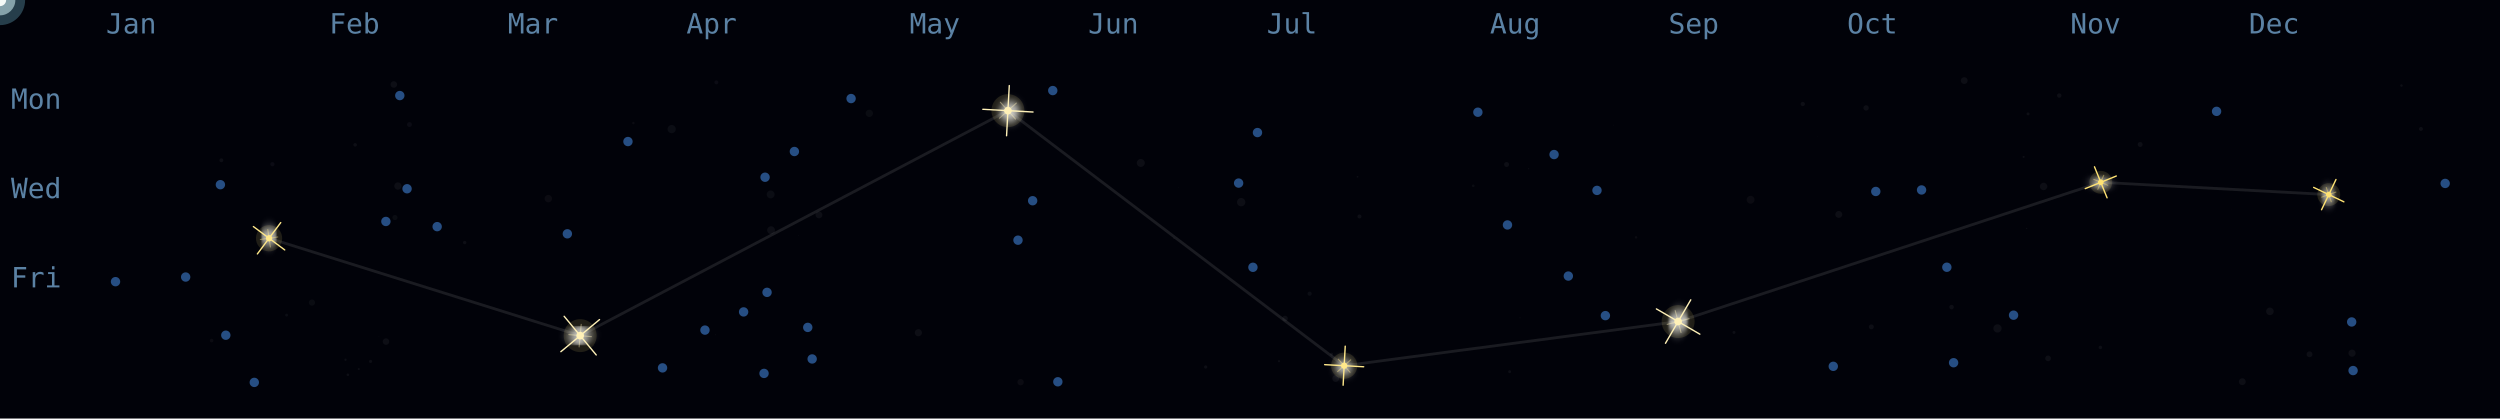
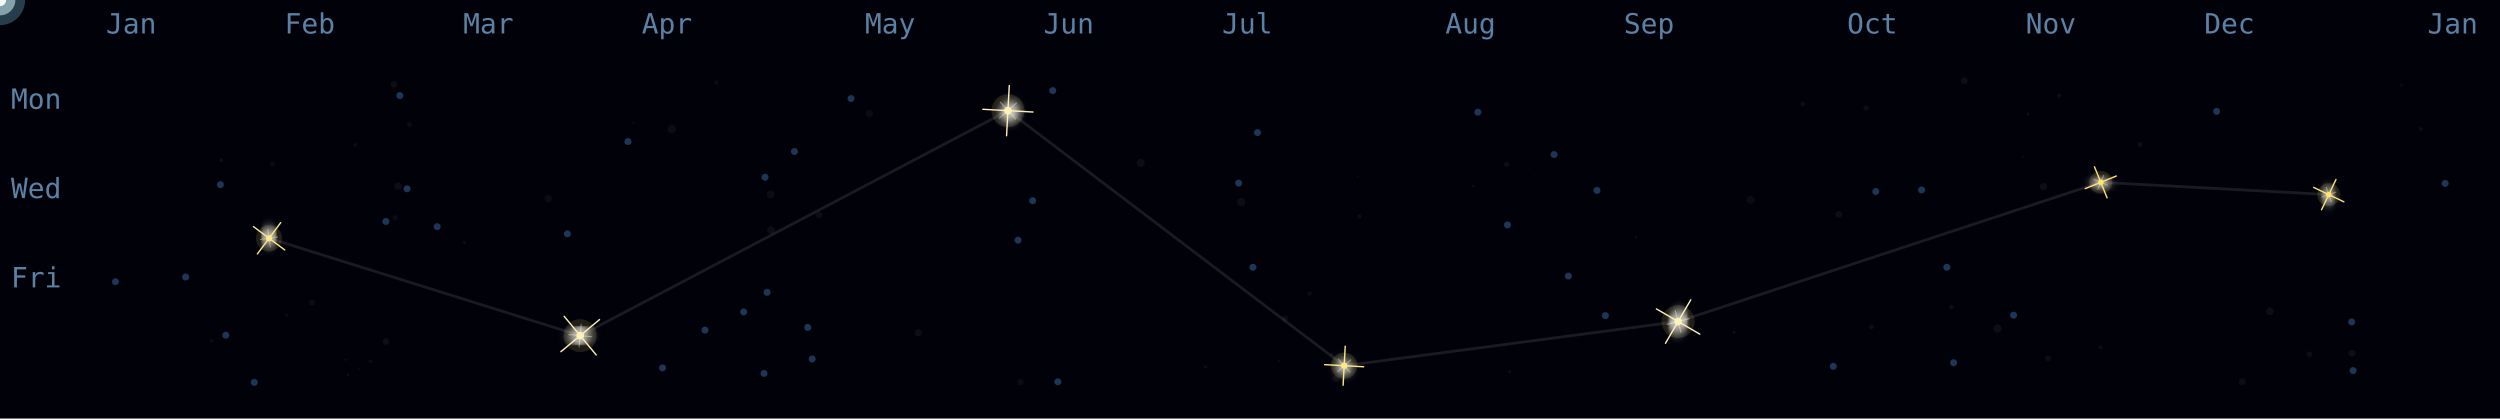
<svg xmlns="http://www.w3.org/2000/svg" viewBox="0 0 896 150" width="896" height="150" role="img" aria-label="Cinematic comet contribution graph">
  <rect x="0.00" y="0.00" width="896.00" height="150.00" fill="#010209" />
  <defs>
    <filter id="organic-sphere" x="-80%" y="-80%" width="260%" height="260%">
      <feTurbulence type="fractalNoise" baseFrequency="0.035" numOctaves="2" seed="7" result="noise" />
      <feDisplacementMap in="SourceGraphic" in2="noise" scale="4" xChannelSelector="R" yChannelSelector="G" result="displaced" />
      <feGaussianBlur in="displaced" stdDeviation="1.4" />
    </filter>
  </defs>
  <text x="22.00" y="39.00" font-family="monospace" font-size="10.00" fill="rgba(122,172,216,0.75)" text-anchor="end">Mon</text>
  <text x="22.00" y="71.00" font-family="monospace" font-size="10.00" fill="rgba(122,172,216,0.75)" text-anchor="end">Wed</text>
  <text x="22.00" y="103.00" font-family="monospace" font-size="10.00" fill="rgba(122,172,216,0.75)" text-anchor="end">Fri</text>
  <text x="38.00" y="12.00" font-family="monospace" font-size="10.00" fill="rgba(122,172,216,0.75)">Jan</text>
-   <text x="118.00" y="12.00" font-family="monospace" font-size="10.00" fill="rgba(122,172,216,0.75)">Feb</text>
-   <text x="182.00" y="12.00" font-family="monospace" font-size="10.00" fill="rgba(122,172,216,0.75)">Mar</text>
-   <text x="246.00" y="12.00" font-family="monospace" font-size="10.00" fill="rgba(122,172,216,0.75)">Apr</text>
-   <text x="326.00" y="12.00" font-family="monospace" font-size="10.00" fill="rgba(122,172,216,0.75)">May</text>
-   <text x="390.00" y="12.00" font-family="monospace" font-size="10.00" fill="rgba(122,172,216,0.75)">Jun</text>
-   <text x="454.00" y="12.00" font-family="monospace" font-size="10.00" fill="rgba(122,172,216,0.75)">Jul</text>
-   <text x="534.00" y="12.00" font-family="monospace" font-size="10.00" fill="rgba(122,172,216,0.75)">Aug</text>
-   <text x="598.00" y="12.00" font-family="monospace" font-size="10.00" fill="rgba(122,172,216,0.75)">Sep</text>
+   <text x="102.00" y="12.00" font-family="monospace" font-size="10.00" fill="rgba(122,172,216,0.75)">Feb</text>
+   <text x="166.00" y="12.00" font-family="monospace" font-size="10.00" fill="rgba(122,172,216,0.75)">Mar</text>
+   <text x="230.00" y="12.00" font-family="monospace" font-size="10.00" fill="rgba(122,172,216,0.75)">Apr</text>
+   <text x="310.00" y="12.00" font-family="monospace" font-size="10.00" fill="rgba(122,172,216,0.75)">May</text>
+   <text x="374.00" y="12.00" font-family="monospace" font-size="10.00" fill="rgba(122,172,216,0.75)">Jun</text>
+   <text x="438.00" y="12.00" font-family="monospace" font-size="10.00" fill="rgba(122,172,216,0.75)">Jul</text>
+   <text x="518.00" y="12.00" font-family="monospace" font-size="10.00" fill="rgba(122,172,216,0.75)">Aug</text>
+   <text x="582.00" y="12.00" font-family="monospace" font-size="10.00" fill="rgba(122,172,216,0.75)">Sep</text>
  <text x="662.00" y="12.00" font-family="monospace" font-size="10.00" fill="rgba(122,172,216,0.75)">Oct</text>
-   <text x="742.00" y="12.00" font-family="monospace" font-size="10.00" fill="rgba(122,172,216,0.75)">Nov</text>
-   <text x="806.00" y="12.00" font-family="monospace" font-size="10.00" fill="rgba(122,172,216,0.75)">Dec</text>
+   <text x="726.00" y="12.00" font-family="monospace" font-size="10.00" fill="rgba(122,172,216,0.75)">Nov</text>
+   <text x="790.00" y="12.00" font-family="monospace" font-size="10.00" fill="rgba(122,172,216,0.75)">Dec</text>
+   <text x="870.00" y="12.00" font-family="monospace" font-size="10.00" fill="rgba(122,172,216,0.75)">Jan</text>
  <circle cx="738.04" cy="34.24" r="0.79" fill="hsl(0,0%,100%)" opacity="0.05">
    <animate attributeName="opacity" values="0.05;0.3;0.05" dur="7s" begin="-6.03s" repeatCount="indefinite" />
  </circle>
  <circle cx="651.31" cy="48.81" r="0.10" fill="hsl(0,0%,100%)" opacity="0.05">
    <animate attributeName="opacity" values="0.05;0.3;0.05" dur="7s" begin="-4.67s" repeatCount="indefinite" />
  </circle>
  <circle cx="541.05" cy="133.20" r="0.52" fill="hsl(0,0%,100%)" opacity="0.05">
    <animate attributeName="opacity" values="0.05;0.3;0.05" dur="7s" begin="-0.43s" repeatCount="indefinite" />
  </circle>
  <circle cx="699.44" cy="110.07" r="0.81" fill="hsl(0,0%,100%)" opacity="0.05">
    <animate attributeName="opacity" values="0.05;0.3;0.05" dur="7s" begin="-3.91s" repeatCount="indefinite" />
  </circle>
  <circle cx="256.74" cy="29.52" r="0.71" fill="hsl(268,32%,82%)" opacity="0.05">
    <animate attributeName="opacity" values="0.05;0.3;0.05" dur="7s" begin="-4.55s" repeatCount="indefinite" />
  </circle>
  <circle cx="141.55" cy="77.97" r="0.92" fill="hsl(130,22%,80%)" opacity="0.05">
    <animate attributeName="opacity" values="0.05;0.3;0.05" dur="7s" begin="-1.47s" repeatCount="indefinite" />
  </circle>
  <circle cx="196.52" cy="71.19" r="1.33" fill="hsl(15,35%,80%)" opacity="0.05">
    <animate attributeName="opacity" values="0.05;0.3;0.05" dur="7s" begin="-1.85s" repeatCount="indefinite" />
  </circle>
  <circle cx="869.56" cy="39.15" r="0.00" fill="hsl(200,45%,88%)" opacity="0.05">
    <animate attributeName="opacity" values="0.05;0.3;0.05" dur="7s" begin="-1.84s" repeatCount="indefinite" />
  </circle>
  <circle cx="703.98" cy="28.88" r="1.22" fill="hsl(0,0%,100%)" opacity="0.05">
    <animate attributeName="opacity" values="0.05;0.3;0.05" dur="7s" begin="-3.36s" repeatCount="indefinite" />
  </circle>
  <circle cx="257.67" cy="83.36" r="0.04" fill="hsl(0,0%,100%)" opacity="0.05">
    <animate attributeName="opacity" values="0.05;0.3;0.05" dur="7s" begin="-6.03s" repeatCount="indefinite" />
  </circle>
  <circle cx="725.27" cy="56.24" r="0.36" fill="hsl(0,0%,100%)" opacity="0.05">
    <animate attributeName="opacity" values="0.05;0.3;0.05" dur="7s" begin="-3.16s" repeatCount="indefinite" />
  </circle>
  <circle cx="528.02" cy="66.59" r="0.47" fill="hsl(130,22%,80%)" opacity="0.05">
    <animate attributeName="opacity" values="0.05;0.3;0.05" dur="7s" begin="-1.06s" repeatCount="indefinite" />
  </circle>
  <circle cx="734.03" cy="128.44" r="1.02" fill="hsl(0,0%,100%)" opacity="0.05">
    <animate attributeName="opacity" values="0.05;0.3;0.05" dur="7s" begin="-2.31s" repeatCount="indefinite" />
  </circle>
  <circle cx="97.63" cy="58.85" r="0.76" fill="hsl(268,32%,82%)" opacity="0.05">
    <animate attributeName="opacity" values="0.05;0.3;0.05" dur="7s" begin="-2.16s" repeatCount="indefinite" />
  </circle>
  <circle cx="586.36" cy="85.07" r="0.44" fill="hsl(15,35%,80%)" opacity="0.05">
    <animate attributeName="opacity" values="0.05;0.3;0.05" dur="7s" begin="-5.61s" repeatCount="indefinite" />
  </circle>
  <circle cx="813.53" cy="111.59" r="1.36" fill="hsl(0,0%,100%)" opacity="0.05">
    <animate attributeName="opacity" values="0.05;0.3;0.05" dur="7s" begin="-5.70s" repeatCount="indefinite" />
  </circle>
  <circle cx="469.37" cy="105.26" r="0.75" fill="hsl(200,45%,88%)" opacity="0.05">
    <animate attributeName="opacity" values="0.05;0.3;0.05" dur="7s" begin="-0.62s" repeatCount="indefinite" />
  </circle>
  <circle cx="276.20" cy="69.69" r="1.41" fill="hsl(200,45%,88%)" opacity="0.05">
    <animate attributeName="opacity" values="0.05;0.3;0.05" dur="7s" begin="-0.05s" repeatCount="indefinite" />
  </circle>
  <circle cx="365.78" cy="136.97" r="1.14" fill="hsl(15,35%,80%)" opacity="0.05">
    <animate attributeName="opacity" values="0.05;0.3;0.05" dur="7s" begin="-2.85s" repeatCount="indefinite" />
  </circle>
  <circle cx="832.16" cy="39.52" r="0.03" fill="hsl(130,22%,80%)" opacity="0.05">
    <animate attributeName="opacity" values="0.05;0.3;0.05" dur="7s" begin="-5.14s" repeatCount="indefinite" />
  </circle>
  <circle cx="227.00" cy="44.11" r="0.43" fill="hsl(15,35%,80%)" opacity="0.05">
    <animate attributeName="opacity" values="0.05;0.3;0.05" dur="7s" begin="-4.02s" repeatCount="indefinite" />
  </circle>
  <circle cx="867.67" cy="46.21" r="0.71" fill="hsl(0,0%,100%)" opacity="0.05">
    <animate attributeName="opacity" values="0.05;0.3;0.05" dur="7s" begin="-6.70s" repeatCount="indefinite" />
  </circle>
  <circle cx="627.41" cy="71.59" r="1.41" fill="hsl(15,35%,80%)" opacity="0.05">
    <animate attributeName="opacity" values="0.05;0.3;0.05" dur="7s" begin="-2.17s" repeatCount="indefinite" />
  </circle>
  <circle cx="240.73" cy="46.27" r="1.47" fill="hsl(200,45%,88%)" opacity="0.05">
    <animate attributeName="opacity" values="0.05;0.3;0.05" dur="7s" begin="-0.75s" repeatCount="indefinite" />
  </circle>
  <circle cx="444.84" cy="72.45" r="1.49" fill="hsl(0,0%,100%)" opacity="0.05">
    <animate attributeName="opacity" values="0.05;0.3;0.05" dur="7s" begin="-2.44s" repeatCount="indefinite" />
  </circle>
  <circle cx="246.79" cy="32.16" r="0.04" fill="hsl(0,0%,100%)" opacity="0.05">
    <animate attributeName="opacity" values="0.05;0.3;0.05" dur="7s" begin="-0.21s" repeatCount="indefinite" />
  </circle>
  <circle cx="79.34" cy="57.44" r="0.69" fill="hsl(0,0%,100%)" opacity="0.05">
    <animate attributeName="opacity" values="0.05;0.3;0.05" dur="7s" begin="-2.82s" repeatCount="indefinite" />
  </circle>
  <circle cx="135.81" cy="120.70" r="0.12" fill="hsl(130,22%,80%)" opacity="0.05">
    <animate attributeName="opacity" values="0.05;0.3;0.05" dur="7s" begin="-5.09s" repeatCount="indefinite" />
  </circle>
  <circle cx="726.85" cy="40.82" r="0.52" fill="hsl(0,0%,100%)" opacity="0.05">
    <animate attributeName="opacity" values="0.05;0.3;0.05" dur="7s" begin="-1.64s" repeatCount="indefinite" />
  </circle>
  <circle cx="127.28" cy="51.92" r="0.63" fill="hsl(0,0%,100%)" opacity="0.05">
    <animate attributeName="opacity" values="0.05;0.3;0.05" dur="7s" begin="-5.50s" repeatCount="indefinite" />
  </circle>
  <circle cx="329.14" cy="119.25" r="1.29" fill="hsl(0,0%,100%)" opacity="0.05">
    <animate attributeName="opacity" values="0.05;0.3;0.05" dur="7s" begin="-4.59s" repeatCount="indefinite" />
  </circle>
  <circle cx="460.56" cy="114.16" r="1.00" fill="hsl(0,0%,100%)" opacity="0.05">
    <animate attributeName="opacity" values="0.05;0.3;0.05" dur="7s" begin="-1.61s" repeatCount="indefinite" />
  </circle>
  <circle cx="715.90" cy="117.70" r="1.48" fill="hsl(0,0%,100%)" opacity="0.05">
    <animate attributeName="opacity" values="0.05;0.3;0.05" dur="7s" begin="-3.42s" repeatCount="indefinite" />
  </circle>
  <circle cx="501.13" cy="129.33" r="0.05" fill="hsl(0,0%,100%)" opacity="0.05">
    <animate attributeName="opacity" values="0.05;0.3;0.05" dur="7s" begin="-5.19s" repeatCount="indefinite" />
  </circle>
  <circle cx="75.84" cy="122.06" r="0.64" fill="hsl(15,35%,80%)" opacity="0.05">
    <animate attributeName="opacity" values="0.05;0.3;0.05" dur="7s" begin="-6.18s" repeatCount="indefinite" />
  </circle>
  <circle cx="432.11" cy="131.53" r="0.58" fill="hsl(0,0%,100%)" opacity="0.05">
    <animate attributeName="opacity" values="0.05;0.3;0.05" dur="7s" begin="-3.98s" repeatCount="indefinite" />
  </circle>
  <circle cx="138.34" cy="122.43" r="1.17" fill="hsl(0,0%,100%)" opacity="0.05">
    <animate attributeName="opacity" values="0.05;0.3;0.05" dur="7s" begin="-2.57s" repeatCount="indefinite" />
  </circle>
  <circle cx="256.49" cy="119.97" r="0.15" fill="hsl(0,0%,100%)" opacity="0.05">
    <animate attributeName="opacity" values="0.05;0.3;0.05" dur="7s" begin="-6.58s" repeatCount="indefinite" />
  </circle>
  <circle cx="408.86" cy="58.40" r="1.43" fill="hsl(0,0%,100%)" opacity="0.05">
    <animate attributeName="opacity" values="0.05;0.3;0.05" dur="7s" begin="-6.91s" repeatCount="indefinite" />
  </circle>
  <circle cx="420.73" cy="85.44" r="0.25" fill="hsl(200,45%,88%)" opacity="0.05">
    <animate attributeName="opacity" values="0.05;0.3;0.05" dur="7s" begin="-4.30s" repeatCount="indefinite" />
  </circle>
  <circle cx="318.39" cy="123.57" r="0.01" fill="hsl(0,0%,100%)" opacity="0.05">
    <animate attributeName="opacity" values="0.05;0.3;0.05" dur="7s" begin="-5.26s" repeatCount="indefinite" />
  </circle>
  <circle cx="422.29" cy="67.20" r="0.10" fill="hsl(0,0%,100%)" opacity="0.05">
    <animate attributeName="opacity" values="0.05;0.3;0.05" dur="7s" begin="-3.26s" repeatCount="indefinite" />
  </circle>
  <circle cx="102.71" cy="112.94" r="0.51" fill="hsl(200,45%,88%)" opacity="0.05">
    <animate attributeName="opacity" values="0.05;0.3;0.05" dur="7s" begin="-6.56s" repeatCount="indefinite" />
  </circle>
  <circle cx="732.43" cy="66.82" r="1.33" fill="hsl(0,0%,100%)" opacity="0.05">
    <animate attributeName="opacity" values="0.05;0.3;0.05" dur="7s" begin="-5.08s" repeatCount="indefinite" />
  </circle>
  <circle cx="311.56" cy="40.62" r="1.31" fill="hsl(130,22%,80%)" opacity="0.05">
    <animate attributeName="opacity" values="0.05;0.3;0.05" dur="7s" begin="-1.35s" repeatCount="indefinite" />
  </circle>
  <circle cx="827.73" cy="126.98" r="1.05" fill="hsl(0,0%,100%)" opacity="0.05">
    <animate attributeName="opacity" values="0.05;0.3;0.05" dur="7s" begin="-0.33s" repeatCount="indefinite" />
  </circle>
  <circle cx="141.14" cy="30.28" r="1.18" fill="hsl(0,0%,100%)" opacity="0.05">
    <animate attributeName="opacity" values="0.05;0.3;0.05" dur="7s" begin="-2.87s" repeatCount="indefinite" />
  </circle>
  <circle cx="286.23" cy="84.31" r="0.12" fill="hsl(0,0%,100%)" opacity="0.05">
    <animate attributeName="opacity" values="0.05;0.3;0.05" dur="7s" begin="-2.82s" repeatCount="indefinite" />
  </circle>
  <circle cx="123.83" cy="128.93" r="0.40" fill="hsl(0,0%,100%)" opacity="0.05">
    <animate attributeName="opacity" values="0.05;0.3;0.05" dur="7s" begin="-6.29s" repeatCount="indefinite" />
  </circle>
  <circle cx="124.67" cy="134.33" r="0.46" fill="hsl(0,0%,100%)" opacity="0.05">
    <animate attributeName="opacity" values="0.05;0.3;0.05" dur="7s" begin="-5.91s" repeatCount="indefinite" />
  </circle>
  <circle cx="132.82" cy="129.54" r="0.56" fill="hsl(0,0%,100%)" opacity="0.05">
    <animate attributeName="opacity" values="0.05;0.3;0.05" dur="7s" begin="-5.75s" repeatCount="indefinite" />
  </circle>
  <circle cx="799.72" cy="75.12" r="0.07" fill="hsl(0,0%,100%)" opacity="0.05">
    <animate attributeName="opacity" values="0.05;0.3;0.05" dur="7s" begin="-2.48s" repeatCount="indefinite" />
  </circle>
  <circle cx="212.81" cy="123.90" r="0.22" fill="hsl(0,0%,100%)" opacity="0.05">
    <animate attributeName="opacity" values="0.05;0.3;0.05" dur="7s" begin="-0.85s" repeatCount="indefinite" />
  </circle>
  <circle cx="767.03" cy="51.78" r="0.89" fill="hsl(0,0%,100%)" opacity="0.05">
    <animate attributeName="opacity" values="0.05;0.3;0.05" dur="7s" begin="-2.35s" repeatCount="indefinite" />
  </circle>
  <circle cx="803.64" cy="136.80" r="1.23" fill="hsl(0,0%,100%)" opacity="0.05">
    <animate attributeName="opacity" values="0.05;0.3;0.05" dur="7s" begin="-3.36s" repeatCount="indefinite" />
  </circle>
  <circle cx="539.96" cy="58.95" r="0.89" fill="hsl(0,0%,100%)" opacity="0.05">
    <animate attributeName="opacity" values="0.05;0.3;0.05" dur="7s" begin="-4.22s" repeatCount="indefinite" />
  </circle>
  <circle cx="726.36" cy="81.89" r="0.23" fill="hsl(0,0%,100%)" opacity="0.05">
    <animate attributeName="opacity" values="0.05;0.3;0.05" dur="7s" begin="-3.40s" repeatCount="indefinite" />
  </circle>
  <circle cx="842.97" cy="126.57" r="1.29" fill="hsl(0,0%,100%)" opacity="0.05">
    <animate attributeName="opacity" values="0.05;0.3;0.05" dur="7s" begin="-1.92s" repeatCount="indefinite" />
  </circle>
  <circle cx="478.72" cy="135.66" r="1.23" fill="hsl(0,0%,100%)" opacity="0.05">
    <animate attributeName="opacity" values="0.05;0.3;0.05" dur="7s" begin="-1.07s" repeatCount="indefinite" />
  </circle>
  <circle cx="293.52" cy="77.02" r="1.23" fill="hsl(0,0%,100%)" opacity="0.05">
    <animate attributeName="opacity" values="0.05;0.3;0.05" dur="7s" begin="-1.97s" repeatCount="indefinite" />
  </circle>
  <circle cx="486.55" cy="63.36" r="0.30" fill="hsl(0,0%,100%)" opacity="0.05">
    <animate attributeName="opacity" values="0.05;0.3;0.05" dur="7s" begin="-4.64s" repeatCount="indefinite" />
  </circle>
  <circle cx="621.47" cy="119.14" r="0.52" fill="hsl(0,0%,100%)" opacity="0.05">
    <animate attributeName="opacity" values="0.05;0.3;0.05" dur="7s" begin="-5.07s" repeatCount="indefinite" />
  </circle>
  <circle cx="668.81" cy="38.68" r="0.96" fill="hsl(0,0%,100%)" opacity="0.05">
    <animate attributeName="opacity" values="0.05;0.3;0.05" dur="7s" begin="-2.74s" repeatCount="indefinite" />
  </circle>
  <circle cx="544.77" cy="113.92" r="0.18" fill="hsl(0,0%,100%)" opacity="0.05">
    <animate attributeName="opacity" values="0.05;0.3;0.05" dur="7s" begin="-5.86s" repeatCount="indefinite" />
  </circle>
  <circle cx="477.24" cy="126.95" r="0.53" fill="hsl(0,0%,100%)" opacity="0.05">
    <animate attributeName="opacity" values="0.05;0.3;0.05" dur="7s" begin="-0.65s" repeatCount="indefinite" />
  </circle>
  <circle cx="128.58" cy="132.28" r="0.36" fill="hsl(0,0%,100%)" opacity="0.05">
    <animate attributeName="opacity" values="0.05;0.3;0.05" dur="7s" begin="-5.19s" repeatCount="indefinite" />
  </circle>
  <circle cx="458.39" cy="129.44" r="0.38" fill="hsl(0,0%,100%)" opacity="0.05">
    <animate attributeName="opacity" values="0.05;0.3;0.05" dur="7s" begin="-0.07s" repeatCount="indefinite" />
  </circle>
  <circle cx="276.35" cy="82.50" r="1.40" fill="hsl(0,0%,100%)" opacity="0.05">
    <animate attributeName="opacity" values="0.05;0.3;0.05" dur="7s" begin="-6.02s" repeatCount="indefinite" />
  </circle>
  <circle cx="166.54" cy="86.93" r="0.61" fill="hsl(0,0%,100%)" opacity="0.05">
    <animate attributeName="opacity" values="0.05;0.3;0.05" dur="7s" begin="-1.41s" repeatCount="indefinite" />
  </circle>
  <circle cx="146.75" cy="44.64" r="0.88" fill="hsl(268,32%,82%)" opacity="0.05">
    <animate attributeName="opacity" values="0.05;0.3;0.05" dur="7s" begin="-3.72s" repeatCount="indefinite" />
  </circle>
  <circle cx="487.23" cy="77.59" r="0.72" fill="hsl(0,0%,100%)" opacity="0.05">
    <animate attributeName="opacity" values="0.05;0.3;0.05" dur="7s" begin="-3.17s" repeatCount="indefinite" />
  </circle>
  <circle cx="547.87" cy="60.47" r="0.21" fill="hsl(0,0%,100%)" opacity="0.05">
    <animate attributeName="opacity" values="0.05;0.3;0.05" dur="7s" begin="-5.93s" repeatCount="indefinite" />
  </circle>
  <circle cx="659.02" cy="76.85" r="1.25" fill="hsl(0,0%,100%)" opacity="0.05">
    <animate attributeName="opacity" values="0.05;0.3;0.05" dur="7s" begin="-0.72s" repeatCount="indefinite" />
  </circle>
  <circle cx="646.12" cy="37.27" r="0.77" fill="hsl(0,0%,100%)" opacity="0.05">
    <animate attributeName="opacity" values="0.05;0.3;0.05" dur="7s" begin="-6.70s" repeatCount="indefinite" />
  </circle>
  <circle cx="752.77" cy="124.52" r="0.62" fill="hsl(0,0%,100%)" opacity="0.05">
    <animate attributeName="opacity" values="0.05;0.3;0.05" dur="7s" begin="-0.69s" repeatCount="indefinite" />
  </circle>
  <circle cx="578.33" cy="44.84" r="0.12" fill="hsl(0,0%,100%)" opacity="0.05">
    <animate attributeName="opacity" values="0.05;0.3;0.05" dur="7s" begin="-4.46s" repeatCount="indefinite" />
  </circle>
  <circle cx="860.68" cy="30.66" r="0.44" fill="hsl(0,0%,100%)" opacity="0.05">
    <animate attributeName="opacity" values="0.05;0.3;0.05" dur="7s" begin="-4.53s" repeatCount="indefinite" />
  </circle>
  <circle cx="142.61" cy="66.67" r="1.31" fill="hsl(0,0%,100%)" opacity="0.05">
    <animate attributeName="opacity" values="0.05;0.3;0.05" dur="7s" begin="-2.58s" repeatCount="indefinite" />
  </circle>
  <circle cx="670.69" cy="117.15" r="0.88" fill="hsl(0,0%,100%)" opacity="0.05">
    <animate attributeName="opacity" values="0.05;0.3;0.05" dur="7s" begin="-4.86s" repeatCount="indefinite" />
  </circle>
  <circle cx="111.81" cy="108.45" r="1.11" fill="hsl(130,22%,80%)" opacity="0.05">
    <animate attributeName="opacity" values="0.05;0.3;0.05" dur="7s" begin="-5.43s" repeatCount="indefinite" />
  </circle>
-   <circle cx="41.40" cy="100.95" r="1.68" fill="hsl(214,54%,50%)" opacity="0.65" />
-   <circle cx="66.54" cy="99.29" r="1.68" fill="hsl(214,54%,50%)" opacity="0.65" />
-   <circle cx="78.99" cy="66.19" r="1.68" fill="hsl(214,54%,50%)" opacity="0.65" />
-   <circle cx="80.93" cy="120.14" r="1.68" fill="hsl(214,54%,50%)" opacity="0.65" />
-   <circle cx="91.14" cy="137.05" r="1.68" fill="hsl(214,54%,50%)" opacity="0.65" />
-   <circle cx="143.29" cy="34.25" r="1.68" fill="hsl(214,54%,50%)" opacity="0.65" />
-   <circle cx="145.89" cy="67.65" r="1.68" fill="hsl(214,54%,50%)" opacity="0.65" />
-   <circle cx="138.30" cy="79.37" r="1.68" fill="hsl(214,54%,50%)" opacity="0.65" />
-   <circle cx="156.68" cy="81.23" r="1.68" fill="hsl(214,54%,50%)" opacity="0.65" />
-   <circle cx="203.34" cy="83.80" r="1.68" fill="hsl(214,54%,50%)" opacity="0.65" />
-   <circle cx="225.06" cy="50.73" r="1.68" fill="hsl(214,54%,50%)" opacity="0.65" />
-   <circle cx="237.45" cy="131.85" r="1.68" fill="hsl(214,54%,50%)" opacity="0.65" />
-   <circle cx="252.66" cy="118.31" r="1.68" fill="hsl(214,54%,50%)" opacity="0.65" />
-   <circle cx="274.20" cy="63.52" r="1.68" fill="hsl(214,54%,50%)" opacity="0.65" />
-   <circle cx="274.91" cy="104.78" r="1.68" fill="hsl(214,54%,50%)" opacity="0.65" />
-   <circle cx="266.51" cy="111.79" r="1.68" fill="hsl(214,54%,50%)" opacity="0.65" />
-   <circle cx="273.83" cy="133.83" r="1.68" fill="hsl(214,54%,50%)" opacity="0.65" />
-   <circle cx="284.71" cy="54.30" r="1.68" fill="hsl(214,54%,50%)" opacity="0.65" />
-   <circle cx="289.50" cy="117.34" r="1.68" fill="hsl(214,54%,50%)" opacity="0.65" />
-   <circle cx="291.08" cy="128.65" r="1.68" fill="hsl(214,54%,50%)" opacity="0.65" />
-   <circle cx="305.03" cy="35.32" r="1.68" fill="hsl(214,54%,50%)" opacity="0.65" />
-   <circle cx="370.10" cy="71.94" r="1.68" fill="hsl(214,54%,50%)" opacity="0.65" />
-   <circle cx="364.85" cy="86.08" r="1.68" fill="hsl(214,54%,50%)" opacity="0.65" />
-   <circle cx="377.31" cy="32.46" r="1.68" fill="hsl(214,54%,50%)" opacity="0.65" />
-   <circle cx="379.13" cy="136.83" r="1.68" fill="hsl(214,54%,50%)" opacity="0.65" />
-   <circle cx="450.68" cy="47.51" r="1.68" fill="hsl(214,54%,50%)" opacity="0.65" />
-   <circle cx="443.92" cy="65.62" r="1.68" fill="hsl(214,54%,50%)" opacity="0.65" />
-   <circle cx="449.05" cy="95.80" r="1.68" fill="hsl(214,54%,50%)" opacity="0.65" />
-   <circle cx="529.67" cy="40.22" r="1.68" fill="hsl(214,54%,50%)" opacity="0.65" />
-   <circle cx="540.28" cy="80.62" r="1.68" fill="hsl(214,54%,50%)" opacity="0.65" />
-   <circle cx="556.98" cy="55.39" r="1.68" fill="hsl(214,54%,50%)" opacity="0.65" />
-   <circle cx="562.09" cy="98.94" r="1.68" fill="hsl(214,54%,50%)" opacity="0.65" />
-   <circle cx="572.36" cy="68.24" r="1.68" fill="hsl(214,54%,50%)" opacity="0.65" />
-   <circle cx="575.37" cy="113.12" r="1.68" fill="hsl(214,54%,50%)" opacity="0.65" />
-   <circle cx="657.05" cy="131.29" r="1.68" fill="hsl(214,54%,50%)" opacity="0.65" />
-   <circle cx="672.28" cy="68.62" r="1.68" fill="hsl(214,54%,50%)" opacity="0.65" />
-   <circle cx="688.69" cy="68.08" r="1.68" fill="hsl(214,54%,50%)" opacity="0.65" />
-   <circle cx="697.75" cy="95.78" r="1.68" fill="hsl(214,54%,50%)" opacity="0.65" />
-   <circle cx="700.17" cy="130.00" r="1.68" fill="hsl(214,54%,50%)" opacity="0.65" />
-   <circle cx="721.66" cy="112.96" r="1.68" fill="hsl(214,54%,50%)" opacity="0.65" />
-   <circle cx="794.42" cy="39.91" r="1.68" fill="hsl(214,54%,50%)" opacity="0.65" />
-   <circle cx="842.84" cy="115.39" r="1.68" fill="hsl(214,54%,50%)" opacity="0.65" />
-   <circle cx="843.35" cy="132.81" r="1.68" fill="hsl(214,54%,50%)" opacity="0.65" />
-   <circle cx="876.35" cy="65.74" r="1.68" fill="hsl(214,54%,50%)" opacity="0.65" />
+   <circle cx="41.40" cy="100.95" r="1.26" fill="hsl(214,48%,39%)" opacity="0.56" />
+   <circle cx="66.54" cy="99.29" r="1.26" fill="hsl(214,48%,39%)" opacity="0.56" />
+   <circle cx="78.99" cy="66.19" r="1.26" fill="hsl(214,48%,39%)" opacity="0.56" />
+   <circle cx="80.93" cy="120.14" r="1.26" fill="hsl(214,48%,39%)" opacity="0.56" />
+   <circle cx="91.14" cy="137.05" r="1.26" fill="hsl(214,48%,39%)" opacity="0.56" />
+   <circle cx="143.29" cy="34.25" r="1.26" fill="hsl(214,48%,39%)" opacity="0.56" />
+   <circle cx="145.89" cy="67.65" r="1.26" fill="hsl(214,48%,39%)" opacity="0.56" />
+   <circle cx="138.30" cy="79.37" r="1.26" fill="hsl(214,48%,39%)" opacity="0.56" />
+   <circle cx="156.68" cy="81.23" r="1.26" fill="hsl(214,48%,39%)" opacity="0.56" />
+   <circle cx="203.34" cy="83.80" r="1.26" fill="hsl(214,48%,39%)" opacity="0.56" />
+   <circle cx="225.06" cy="50.73" r="1.26" fill="hsl(214,48%,39%)" opacity="0.56" />
+   <circle cx="237.45" cy="131.85" r="1.26" fill="hsl(214,48%,39%)" opacity="0.56" />
+   <circle cx="252.66" cy="118.31" r="1.26" fill="hsl(214,48%,39%)" opacity="0.56" />
+   <circle cx="274.20" cy="63.52" r="1.26" fill="hsl(214,48%,39%)" opacity="0.56" />
+   <circle cx="274.91" cy="104.78" r="1.26" fill="hsl(214,48%,39%)" opacity="0.56" />
+   <circle cx="266.51" cy="111.79" r="1.26" fill="hsl(214,48%,39%)" opacity="0.56" />
+   <circle cx="273.83" cy="133.83" r="1.26" fill="hsl(214,48%,39%)" opacity="0.56" />
+   <circle cx="284.71" cy="54.30" r="1.26" fill="hsl(214,48%,39%)" opacity="0.56" />
+   <circle cx="289.50" cy="117.34" r="1.26" fill="hsl(214,48%,39%)" opacity="0.56" />
+   <circle cx="291.08" cy="128.65" r="1.26" fill="hsl(214,48%,39%)" opacity="0.56" />
+   <circle cx="305.03" cy="35.32" r="1.26" fill="hsl(214,48%,39%)" opacity="0.56" />
+   <circle cx="370.10" cy="71.94" r="1.26" fill="hsl(214,48%,39%)" opacity="0.56" />
+   <circle cx="364.85" cy="86.08" r="1.26" fill="hsl(214,48%,39%)" opacity="0.56" />
+   <circle cx="377.31" cy="32.46" r="1.26" fill="hsl(214,48%,39%)" opacity="0.56" />
+   <circle cx="379.13" cy="136.83" r="1.26" fill="hsl(214,48%,39%)" opacity="0.56" />
+   <circle cx="450.68" cy="47.51" r="1.26" fill="hsl(214,48%,39%)" opacity="0.56" />
+   <circle cx="443.92" cy="65.62" r="1.26" fill="hsl(214,48%,39%)" opacity="0.56" />
+   <circle cx="449.05" cy="95.80" r="1.26" fill="hsl(214,48%,39%)" opacity="0.56" />
+   <circle cx="529.67" cy="40.22" r="1.26" fill="hsl(214,48%,39%)" opacity="0.56" />
+   <circle cx="540.28" cy="80.62" r="1.26" fill="hsl(214,48%,39%)" opacity="0.56" />
+   <circle cx="556.98" cy="55.39" r="1.26" fill="hsl(214,48%,39%)" opacity="0.56" />
+   <circle cx="562.09" cy="98.94" r="1.26" fill="hsl(214,48%,39%)" opacity="0.56" />
+   <circle cx="572.36" cy="68.24" r="1.26" fill="hsl(214,48%,39%)" opacity="0.56" />
+   <circle cx="575.37" cy="113.12" r="1.26" fill="hsl(214,48%,39%)" opacity="0.56" />
+   <circle cx="657.05" cy="131.29" r="1.26" fill="hsl(214,48%,39%)" opacity="0.56" />
+   <circle cx="672.28" cy="68.62" r="1.26" fill="hsl(214,48%,39%)" opacity="0.56" />
+   <circle cx="688.69" cy="68.08" r="1.26" fill="hsl(214,48%,39%)" opacity="0.56" />
+   <circle cx="697.75" cy="95.78" r="1.26" fill="hsl(214,48%,39%)" opacity="0.56" />
+   <circle cx="700.17" cy="130.00" r="1.26" fill="hsl(214,48%,39%)" opacity="0.56" />
+   <circle cx="721.66" cy="112.96" r="1.26" fill="hsl(214,48%,39%)" opacity="0.56" />
+   <circle cx="794.42" cy="39.91" r="1.26" fill="hsl(214,48%,39%)" opacity="0.56" />
+   <circle cx="842.84" cy="115.39" r="1.26" fill="hsl(214,48%,39%)" opacity="0.56" />
+   <circle cx="843.35" cy="132.81" r="1.26" fill="hsl(214,48%,39%)" opacity="0.56" />
+   <circle cx="876.35" cy="65.74" r="1.26" fill="hsl(214,48%,39%)" opacity="0.56" />
  <path d="M 96.43,85.39 L 207.94,120.29 L 361.24,39.66 L 481.75,131.07 L 601.44,115.24 L 752.92,65.34 L 834.63,69.75" fill="none" stroke="rgba(255,255,255,0.1)" stroke-width="1.00" stroke-linejoin="round" />
  <circle cx="0.00" cy="0.00" r="1.80" fill="hsl(185,80%,90%)" opacity="0.45">
    <animateMotion dur="8.30s" begin="-0.18s" repeatCount="indefinite" keyTimes="0;0.578;1" keyPoints="0;1;1" calcMode="linear" path="M 96.43,85.39 L 207.94,120.29 L 361.24,39.66 L 481.75,131.07 L 601.44,115.24 L 752.92,65.34 L 834.63,69.75" />
    <animate attributeName="opacity" dur="8.30s" begin="-0.18s" repeatCount="indefinite" keyTimes="0;0.578;0.579;1" values="0.45;0.45;0;0" />
  </circle>
  <circle cx="0.00" cy="0.00" r="1.30" fill="hsl(185,80%,90%)" opacity="0.28">
    <animateMotion dur="8.30s" begin="-0.36s" repeatCount="indefinite" keyTimes="0;0.578;1" keyPoints="0;1;1" calcMode="linear" path="M 96.43,85.39 L 207.94,120.29 L 361.24,39.66 L 481.75,131.07 L 601.44,115.24 L 752.92,65.34 L 834.63,69.75" />
    <animate attributeName="opacity" dur="8.30s" begin="-0.36s" repeatCount="indefinite" keyTimes="0;0.578;0.579;1" values="0.28;0.28;0;0" />
  </circle>
  <circle cx="0.00" cy="0.00" r="0.90" fill="hsl(185,80%,90%)" opacity="0.16">
    <animateMotion dur="8.30s" begin="-0.54s" repeatCount="indefinite" keyTimes="0;0.578;1" keyPoints="0;1;1" calcMode="linear" path="M 96.43,85.39 L 207.94,120.29 L 361.24,39.66 L 481.75,131.07 L 601.44,115.24 L 752.92,65.34 L 834.63,69.75" />
    <animate attributeName="opacity" dur="8.30s" begin="-0.54s" repeatCount="indefinite" keyTimes="0;0.578;0.579;1" values="0.16;0.16;0;0" />
  </circle>
  <circle cx="0.00" cy="0.00" r="0.60" fill="hsl(185,80%,90%)" opacity="0.08">
    <animateMotion dur="8.30s" begin="-0.72s" repeatCount="indefinite" keyTimes="0;0.578;1" keyPoints="0;1;1" calcMode="linear" path="M 96.43,85.39 L 207.94,120.29 L 361.24,39.66 L 481.75,131.07 L 601.44,115.24 L 752.92,65.34 L 834.63,69.75" />
    <animate attributeName="opacity" dur="8.30s" begin="-0.72s" repeatCount="indefinite" keyTimes="0;0.578;0.579;1" values="0.08;0.08;0;0" />
  </circle>
  <circle cx="0.00" cy="0.00" r="9.00" fill="hsl(195,90%,75%)" opacity="0.28">
    <animateMotion dur="8.30s" begin="0s" repeatCount="indefinite" keyTimes="0;0.578;1" keyPoints="0;1;1" calcMode="linear" path="M 96.43,85.39 L 207.94,120.29 L 361.24,39.66 L 481.75,131.07 L 601.44,115.24 L 752.92,65.34 L 834.63,69.75" />
    <animate attributeName="opacity" dur="8.30s" begin="0s" repeatCount="indefinite" keyTimes="0;0.578;0.579;1" values="0.28;0.28;0;0" />
  </circle>
  <circle cx="0.00" cy="0.00" r="5.50" fill="hsl(185,70%,90%)" opacity="0.55">
    <animateMotion dur="8.30s" begin="0s" repeatCount="indefinite" keyTimes="0;0.578;1" keyPoints="0;1;1" calcMode="linear" path="M 96.43,85.39 L 207.94,120.29 L 361.24,39.66 L 481.75,131.07 L 601.44,115.24 L 752.92,65.34 L 834.63,69.75" />
    <animate attributeName="opacity" dur="8.30s" begin="0s" repeatCount="indefinite" keyTimes="0;0.578;0.579;1" values="0.55;0.55;0;0" />
  </circle>
  <circle cx="0.00" cy="0.00" r="2.20" fill="hsl(150,35%,97%)" opacity="1.00">
    <animateMotion dur="8.30s" begin="0s" repeatCount="indefinite" keyTimes="0;0.578;1" keyPoints="0;1;1" calcMode="linear" path="M 96.43,85.39 L 207.94,120.29 L 361.24,39.66 L 481.75,131.07 L 601.44,115.24 L 752.92,65.34 L 834.63,69.75" />
    <animate attributeName="opacity" dur="8.30s" begin="0s" repeatCount="indefinite" keyTimes="0;0.578;0.579;1" values="1;1;0;0" />
  </circle>
  <g transform="rotate(36.7 96.43 85.39)">
    <circle cx="96.43" cy="85.39" r="4.70" fill="hsla(48,100%,74%,0.35)" fill-opacity="0.35">
      <animate attributeName="fill-opacity" values="0.25;0.45;0.25" dur="3s" begin="-0.00s" repeatCount="indefinite" />
    </circle>
    <circle cx="96.43" cy="85.39" r="2.82" fill="hsla(50,100%,99%,0.75)" filter="url(#organic-sphere)" />
    <line x1="94.20" y1="83.16" x2="98.66" y2="87.61" stroke="hsl(48,100%,77.0%)" stroke-width="0.40" stroke-opacity="0.42" stroke-linecap="round" />
    <line x1="94.20" y1="87.61" x2="98.66" y2="83.16" stroke="hsl(48,100%,77.0%)" stroke-width="0.40" stroke-opacity="0.42" stroke-linecap="round" />
    <line x1="89.43" y1="85.39" x2="103.43" y2="85.39" stroke="hsl(48,100%,77.0%)" stroke-width="0.50" stroke-linecap="round" />
    <line x1="96.43" y1="78.39" x2="96.43" y2="92.39" stroke="hsl(48,100%,77.0%)" stroke-width="0.50" stroke-linecap="round" />
    <circle cx="96.43" cy="85.39" r="1.14" fill="hsl(48,100%,77.0%)" />
  </g>
  <g transform="rotate(-39.7 207.94 120.29)">
    <circle cx="207.94" cy="120.29" r="5.90" fill="hsla(48,100%,74%,0.35)" fill-opacity="0.35">
      <animate attributeName="fill-opacity" values="0.25;0.45;0.25" dur="3s" begin="-0.60s" repeatCount="indefinite" />
    </circle>
    <circle cx="207.94" cy="120.29" r="3.54" fill="hsla(50,100%,99%,0.75)" filter="url(#organic-sphere)" />
    <line x1="205.07" y1="117.42" x2="210.80" y2="123.15" stroke="hsl(48,100%,86.0%)" stroke-width="0.40" stroke-opacity="0.42" stroke-linecap="round" />
    <line x1="205.07" y1="123.15" x2="210.80" y2="117.42" stroke="hsl(48,100%,86.0%)" stroke-width="0.40" stroke-opacity="0.42" stroke-linecap="round" />
    <line x1="198.94" y1="120.29" x2="216.94" y2="120.29" stroke="hsl(48,100%,86.0%)" stroke-width="0.50" stroke-linecap="round" />
    <line x1="207.94" y1="111.29" x2="207.94" y2="129.29" stroke="hsl(48,100%,86.0%)" stroke-width="0.50" stroke-linecap="round" />
    <circle cx="207.94" cy="120.29" r="1.38" fill="hsl(48,100%,86.0%)" />
  </g>
  <g transform="rotate(3.1 361.24 39.66)">
    <circle cx="361.24" cy="39.66" r="5.90" fill="hsla(48,100%,74%,0.35)" fill-opacity="0.35">
      <animate attributeName="fill-opacity" values="0.25;0.45;0.25" dur="3s" begin="-1.20s" repeatCount="indefinite" />
    </circle>
    <circle cx="361.24" cy="39.66" r="3.54" fill="hsla(50,100%,99%,0.75)" filter="url(#organic-sphere)" />
    <line x1="358.37" y1="36.80" x2="364.10" y2="42.52" stroke="hsl(48,100%,86.0%)" stroke-width="0.40" stroke-opacity="0.42" stroke-linecap="round" />
    <line x1="358.37" y1="42.52" x2="364.10" y2="36.80" stroke="hsl(48,100%,86.0%)" stroke-width="0.40" stroke-opacity="0.42" stroke-linecap="round" />
    <line x1="352.24" y1="39.66" x2="370.24" y2="39.66" stroke="hsl(48,100%,86.0%)" stroke-width="0.50" stroke-linecap="round" />
    <line x1="361.24" y1="30.66" x2="361.24" y2="48.66" stroke="hsl(48,100%,86.0%)" stroke-width="0.50" stroke-linecap="round" />
    <circle cx="361.24" cy="39.66" r="1.38" fill="hsl(48,100%,86.0%)" />
  </g>
  <g transform="rotate(3.1 481.75 131.07)">
    <circle cx="481.75" cy="131.07" r="4.70" fill="hsla(48,100%,74%,0.35)" fill-opacity="0.35">
      <animate attributeName="fill-opacity" values="0.25;0.45;0.25" dur="3s" begin="-1.80s" repeatCount="indefinite" />
    </circle>
    <circle cx="481.75" cy="131.07" r="2.82" fill="hsla(50,100%,99%,0.75)" filter="url(#organic-sphere)" />
    <line x1="479.52" y1="128.85" x2="483.97" y2="133.30" stroke="hsl(48,100%,77.0%)" stroke-width="0.40" stroke-opacity="0.42" stroke-linecap="round" />
    <line x1="479.52" y1="133.30" x2="483.97" y2="128.85" stroke="hsl(48,100%,77.0%)" stroke-width="0.40" stroke-opacity="0.42" stroke-linecap="round" />
    <line x1="474.75" y1="131.07" x2="488.75" y2="131.07" stroke="hsl(48,100%,77.0%)" stroke-width="0.50" stroke-linecap="round" />
    <line x1="481.75" y1="124.07" x2="481.75" y2="138.07" stroke="hsl(48,100%,77.0%)" stroke-width="0.50" stroke-linecap="round" />
    <circle cx="481.75" cy="131.07" r="1.14" fill="hsl(48,100%,77.0%)" />
  </g>
  <g transform="rotate(30.2 601.44 115.24)">
    <circle cx="601.44" cy="115.24" r="5.90" fill="hsla(48,100%,74%,0.35)" fill-opacity="0.35">
      <animate attributeName="fill-opacity" values="0.25;0.45;0.25" dur="3s" begin="-2.40s" repeatCount="indefinite" />
    </circle>
    <circle cx="601.44" cy="115.24" r="3.54" fill="hsla(50,100%,99%,0.75)" filter="url(#organic-sphere)" />
    <line x1="598.57" y1="112.38" x2="604.30" y2="118.11" stroke="hsl(48,100%,86.0%)" stroke-width="0.40" stroke-opacity="0.42" stroke-linecap="round" />
    <line x1="598.57" y1="118.11" x2="604.30" y2="112.38" stroke="hsl(48,100%,86.0%)" stroke-width="0.40" stroke-opacity="0.42" stroke-linecap="round" />
    <line x1="592.44" y1="115.24" x2="610.44" y2="115.24" stroke="hsl(48,100%,86.0%)" stroke-width="0.50" stroke-linecap="round" />
    <line x1="601.44" y1="106.24" x2="601.44" y2="124.24" stroke="hsl(48,100%,86.0%)" stroke-width="0.50" stroke-linecap="round" />
    <circle cx="601.44" cy="115.24" r="1.38" fill="hsl(48,100%,86.0%)" />
  </g>
  <g transform="rotate(-22.1 752.92 65.34)">
    <circle cx="752.92" cy="65.34" r="4.10" fill="hsla(48,100%,74%,0.35)" fill-opacity="0.35">
      <animate attributeName="fill-opacity" values="0.25;0.45;0.25" dur="3s" begin="-3.00s" repeatCount="indefinite" />
    </circle>
    <circle cx="752.92" cy="65.34" r="2.46" fill="hsla(50,100%,99%,0.75)" filter="url(#organic-sphere)" />
    <line x1="751.01" y1="63.43" x2="754.83" y2="67.25" stroke="hsl(48,100%,72.5%)" stroke-width="0.40" stroke-opacity="0.42" stroke-linecap="round" />
    <line x1="751.01" y1="67.25" x2="754.83" y2="63.43" stroke="hsl(48,100%,72.5%)" stroke-width="0.40" stroke-opacity="0.42" stroke-linecap="round" />
    <line x1="746.92" y1="65.34" x2="758.92" y2="65.34" stroke="hsl(48,100%,72.5%)" stroke-width="0.50" stroke-linecap="round" />
    <line x1="752.92" y1="59.34" x2="752.92" y2="71.34" stroke="hsl(48,100%,72.5%)" stroke-width="0.50" stroke-linecap="round" />
    <circle cx="752.92" cy="65.34" r="1.02" fill="hsl(48,100%,72.5%)" />
  </g>
  <g transform="rotate(25.5 834.63 69.75)">
    <circle cx="834.63" cy="69.75" r="4.10" fill="hsla(48,100%,74%,0.35)" fill-opacity="0.35">
      <animate attributeName="fill-opacity" values="0.25;0.45;0.25" dur="3s" begin="-3.60s" repeatCount="indefinite" />
    </circle>
    <circle cx="834.63" cy="69.75" r="2.46" fill="hsla(50,100%,99%,0.75)" filter="url(#organic-sphere)" />
    <line x1="832.72" y1="67.84" x2="836.54" y2="71.66" stroke="hsl(48,100%,72.5%)" stroke-width="0.40" stroke-opacity="0.42" stroke-linecap="round" />
    <line x1="832.72" y1="71.66" x2="836.54" y2="67.84" stroke="hsl(48,100%,72.5%)" stroke-width="0.40" stroke-opacity="0.42" stroke-linecap="round" />
    <line x1="828.63" y1="69.75" x2="840.63" y2="69.75" stroke="hsl(48,100%,72.5%)" stroke-width="0.50" stroke-linecap="round" />
    <line x1="834.63" y1="63.75" x2="834.63" y2="75.75" stroke="hsl(48,100%,72.5%)" stroke-width="0.50" stroke-linecap="round" />
    <circle cx="834.63" cy="69.75" r="1.02" fill="hsl(48,100%,72.5%)" />
  </g>
</svg>
